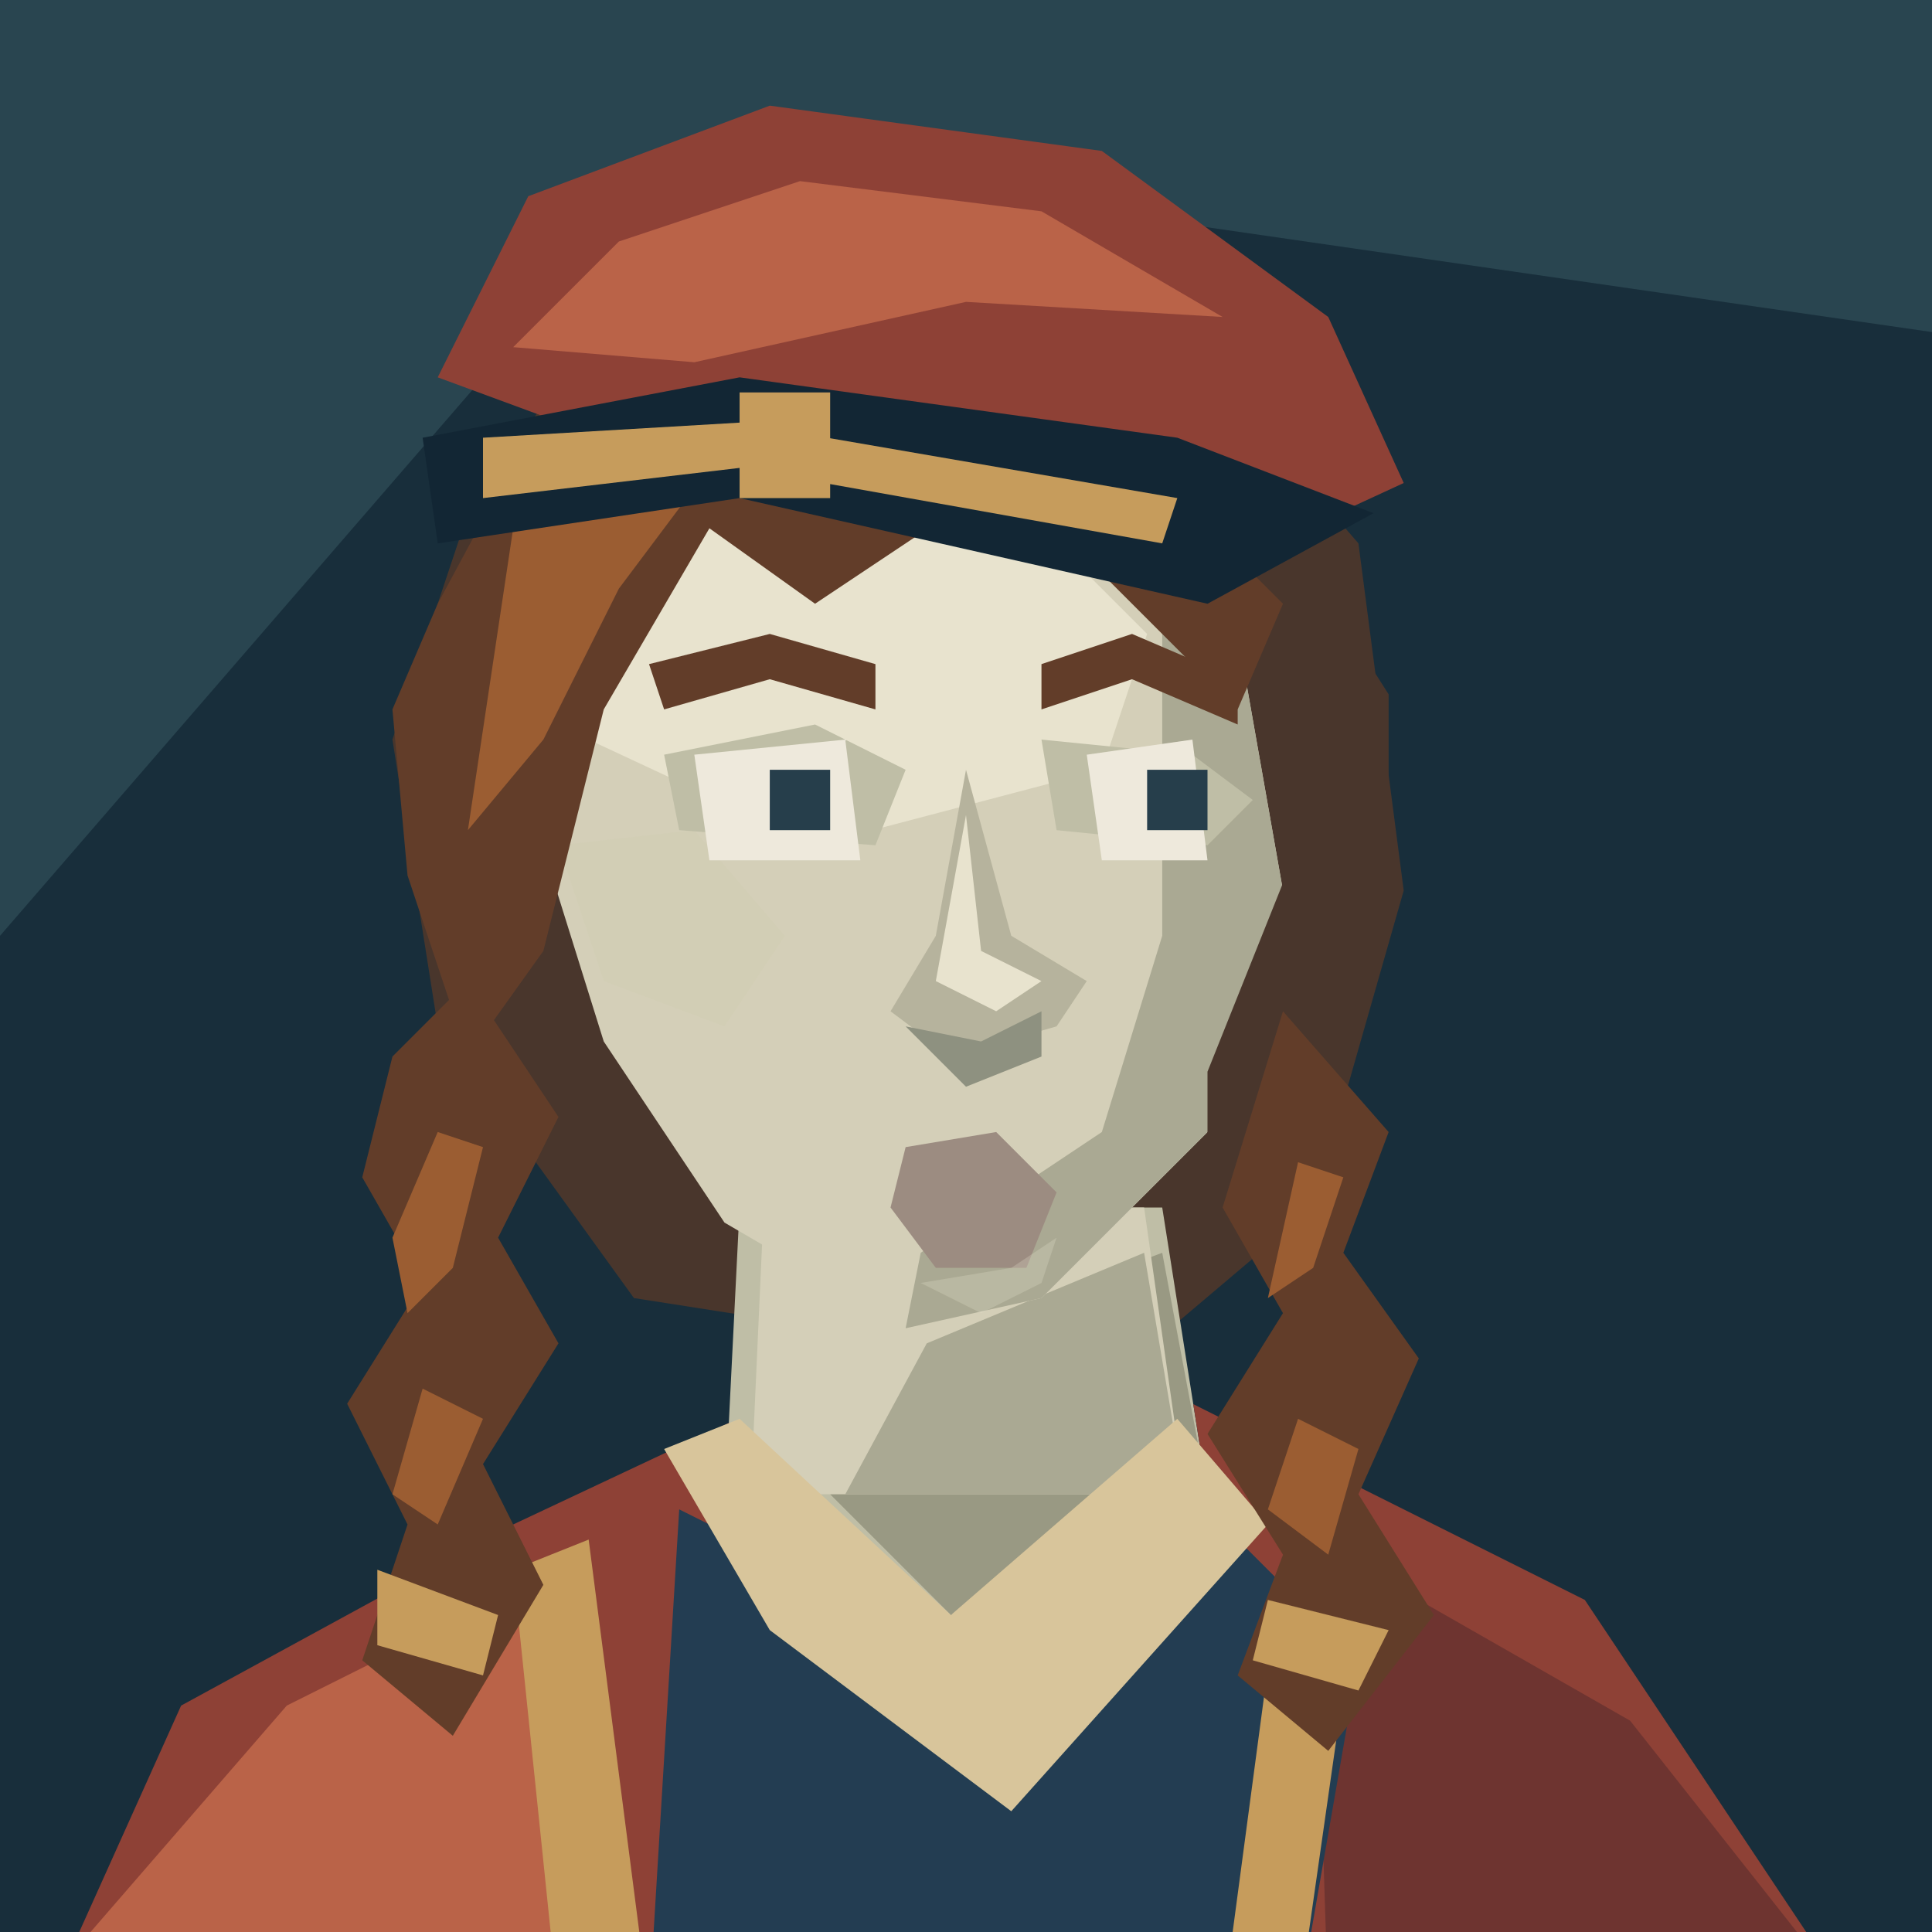
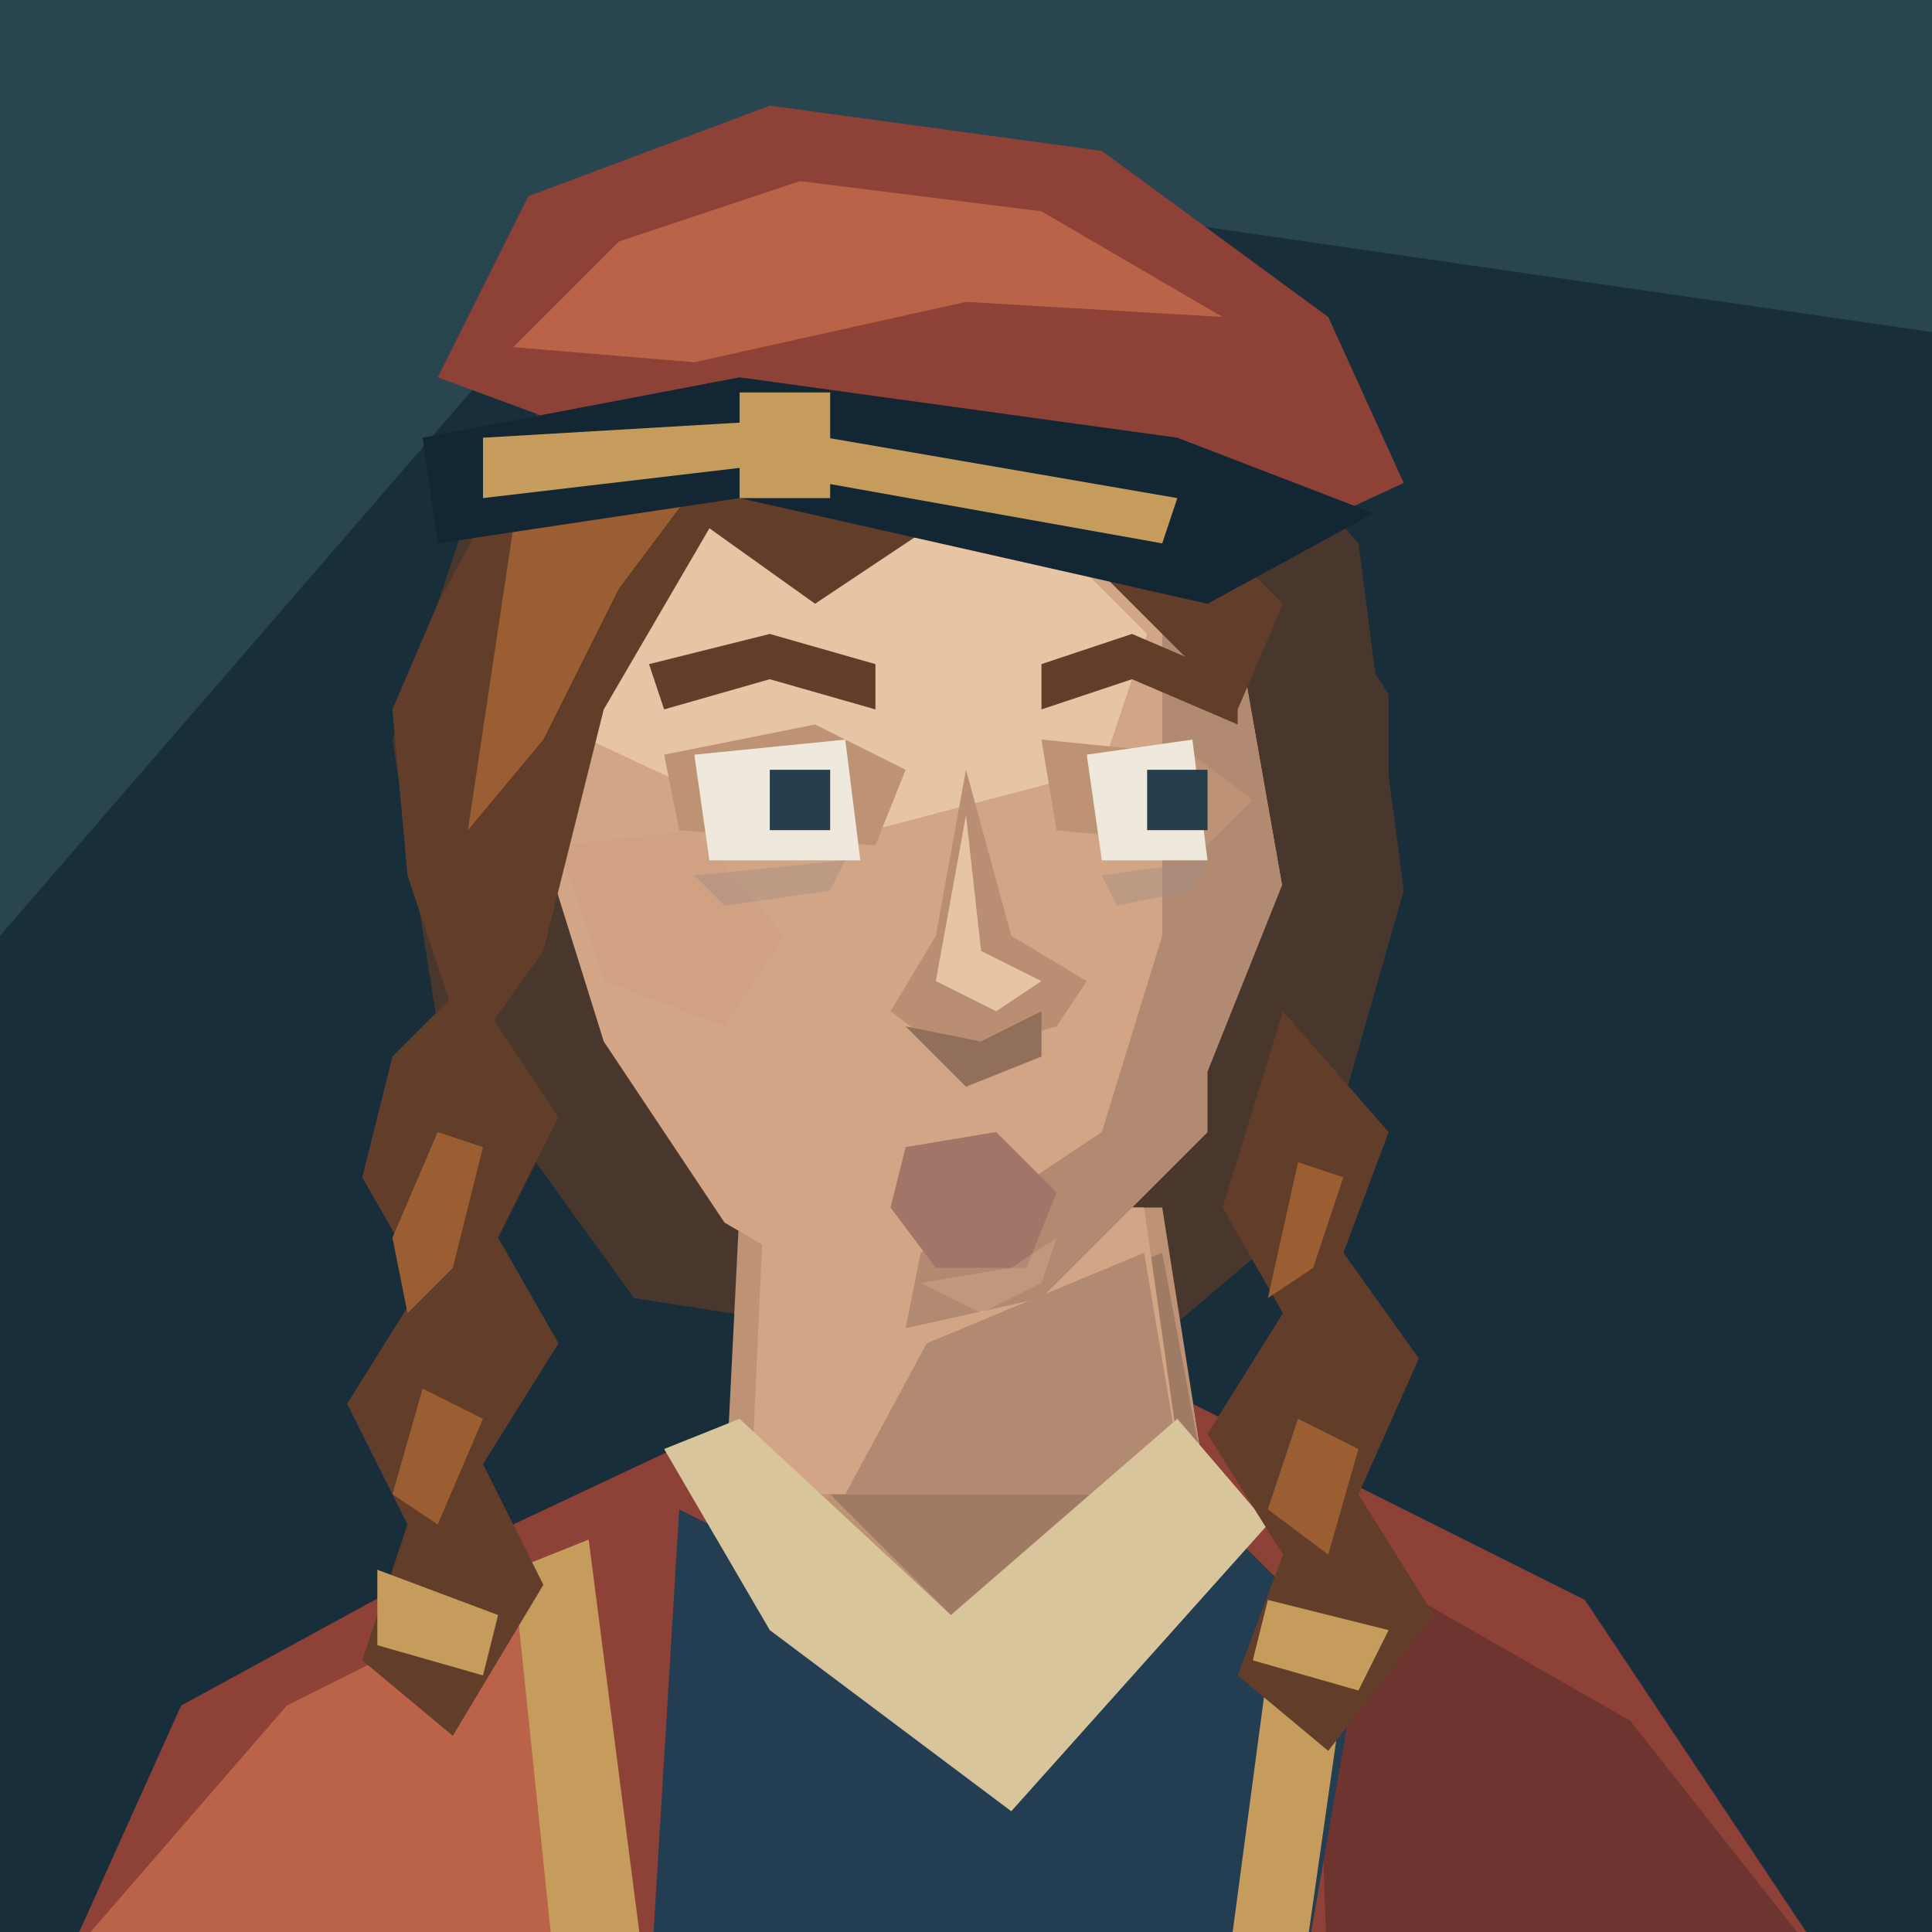
<svg xmlns="http://www.w3.org/2000/svg" width="128" height="128" viewBox="0 0 128 128">
  <path d="M0 0H128V128H0Z" fill="#182e3b" />
  <path d="M0 0H128V22L45 10L0 62Z" fill="#294550" />
  <path d="M31 34L40 21 58 15 77 21 90 36 93 59 87 80 74 91 42 86 29 68 26 49Z" fill="#49362c" />
  <g transform="translate(0 5)" data-part="neck">
-     <path d="M49 75L48 95 64 106 80 94 77 75Z" fill="#bfbea6" />
-     <path d="M61 84L77 78 80 94 65 104 55 94Z" fill="#999983" />
+     <path d="M49 75L48 95 64 106 80 94 77 75Z" fill="#bd9275" />
+     <path d="M61 84L77 78 80 94 65 104 55 94Z" fill="#a07b63" />
  </g>
  <g data-part="neck-root">
-     <polygon points="50.60,80 49.74,99 78.50,99 78.50,99 75.80,80" fill="#d4cfb8" />
-     <polygon points="61.40,89 75.80,83 78.50,99 78.50,99 56.00,99 56.00,99" fill="#aaa993" />
+     <polygon points="50.60,80 49.74,99 78.50,99 78.50,99 75.80,80" fill="#d1a585" />
+     <polygon points="61.40,89 75.80,83 78.50,99 78.50,99 56.00,99 56.00,99" fill="#b18a71" />
  </g>
  <g transform="translate(0 5)" data-part="clothing">
    <defs>
      <clipPath id="shoulder-neckline" clipPathUnits="userSpaceOnUse">
        <path d="M0 0H128V160H0Z M49 75L48 95 64 106 80 94 77 75Z" clip-rule="evenodd" />
      </clipPath>
    </defs>
    <g clip-path="url(#shoulder-neckline)">
      <path d="M3 128L12 108 34 96 51 88H79L105 101 123 128Z" fill="#8e4136" />
      <path d="M6 123L19 108 37 99 43 128Z" fill="#ba6348" />
      <path d="M87 97L108 109 123 128H88Z" fill="#6e3430" />
    </g>
    <path d="M45 95L61 103 79 94 90 105 86 128H43Z" fill="#233d52" />
    <path d="M44 91L49 89 63 102 78 89 84 96 67 115 51 103Z" fill="#d8c59b" />
    <path d="M34 99L39 97 43 128H37Z M85 98L90 100 86 128H81Z" fill="#c69c5c" />
  </g>
-   <path d="M40 33L54 26 71 30 82 42 85 59 80 75 69 86 60 88 48 81 40 69 35 53 35 44Z" fill="#d4cfb8" />
-   <path d="M41 35L54 30 67 33 76 42 73 51 54 56 39 49 37 43Z" fill="#e8e3ce" />
-   <path d="M77 35L82 42 85 59 80 75 69 86 60 88 61 83 73 75 77 62Z" fill="#aaa993" />
-   <path d="M37 56L46 55 52 62 48 68 40 65Z" fill="#d2ceb5" />
-   <path d="M44 50L54 48 60 51 58 56 45 55Z M69 49L79 50 83 53 80 56 70 55Z" fill="#bfbea6" />
+   <path d="M40 33L54 26 71 30 82 42 85 59 80 75 69 86 60 88 48 81 40 69 35 53 35 44Z" fill="#d1a585" />
+   <path d="M41 35L54 30 67 33 76 42 73 51 54 56 39 49 37 43Z" fill="#e6c4a4" />
+   <path d="M77 35L82 42 85 59 80 75 69 86 60 88 61 83 73 75 77 62Z" fill="#b18a71" />
+   <path d="M37 56L46 55 52 62 48 68 40 65Z" fill="#d0a183" />
+   <path d="M44 50L54 48 60 51 58 56 45 55Z M69 49L79 50 83 53 80 56 70 55Z" fill="#bd9275" />
  <path d="M43 44L51 42 58 44V47L51 45 44 47Z M69 44L75 42 82 45V48L75 45 69 47Z" fill="#623d29" />
  <path d="M46 50L56 49 57 57H47Z M72 50L79 49 80 57H73Z" fill="#eee9dc" />
  <path d="M51 51H55V55H51Z M76 51H80V55H76Z" fill="#263e4b" />
-   <path d="M64 51L62 62 59 67 63 70 70 68 72 65 67 62Z" fill="#b6b39d" />
-   <path d="M64 54L65 63 69 65 66 67 62 65Z" fill="#e8e3ce" />
-   <path d="M60 68L65 69 69 67 69 70 64 72Z" fill="#8e9180" />
-   <path d="M60 76L66 75 70 79 68 84 62 84 59 80Z" fill="#9c8c81" />
-   <path d="M61 85L67 84 70 82 69 85 65 87Z" fill="#e8e3ce" data-part="chin-highlight" opacity=".25" />
+   <path data-part="under-eye-fatigue" d="M46 58L56 57 55 59 48 60Z M73 58L80 57 79 59 74 60Z" fill="#a58b83" opacity=".45" />
+   <path d="M64 51L62 62 59 67 63 70 70 68 72 65 67 62Z" fill="#b98e72" />
+   <path d="M64 54L65 63 69 65 66 67 62 65Z" fill="#e6c4a4" />
+   <path d="M60 68L65 69 69 67 69 70 64 72Z" fill="#916f5b" />
+   <path d="M60 76L66 75 70 79 68 84 62 84 59 80Z" fill="#a17568" />
+   <path d="M61 85L67 84 70 82 69 85 65 87Z" fill="#e6c4a4" data-part="chin-highlight" opacity=".25" />
  <path d="M29 40L36 27 47 22 60 23 74 29 85 40 82 47 72 37 63 34 54 40 47 35 40 47 36 63 31 70 27 58 26 47Z" fill="#623d29" />
  <path d="M34 35L41 28 48 26 57 27 47 31 41 39 36 49 31 55Z" fill="#9b5d32" />
  <path d="M85 35L92 46 92 62 85 78 80 82 80 71 86 56Z" fill="#49362c" />
  <path d="M31 65L37 74 33 82 37 89 32 97 36 105 30 115 24 110 27 101 23 93 28 85 24 78 26 70Z M85 67L92 75 89 83 94 90 90 99 95 107 88 116 82 111 85 103 80 95 85 87 81 80Z" fill="#623d29" />
  <path d="M29 75L32 76 30 84 27 87 26 82Z M28 92L32 94 29 101 26 99Z M86 77L89 78 87 84 84 86Z M86 94L90 96 88 103 84 100Z" fill="#9b5d32" />
  <path d="M25 104L33 107 32 111 25 109Z M84 106L92 108 90 112 83 110Z" fill="#c69c5c" />
  <path d="M29 25L35 13 51 7 73 10 88 21 93 32 80 38 48 32Z" fill="#8e4136" />
  <path d="M34 23L41 16 53 12 69 14 81 21 64 20 46 24Z" fill="#ba6348" />
  <path d="M28 29L49 25 78 29 91 34 80 40 49 33 29 36Z" fill="#122634" />
  <path d="M32 29L49 28 78 33 77 36 49 31 32 33Z M49 26H55V33H49Z" fill="#c69c5c" />
</svg>
